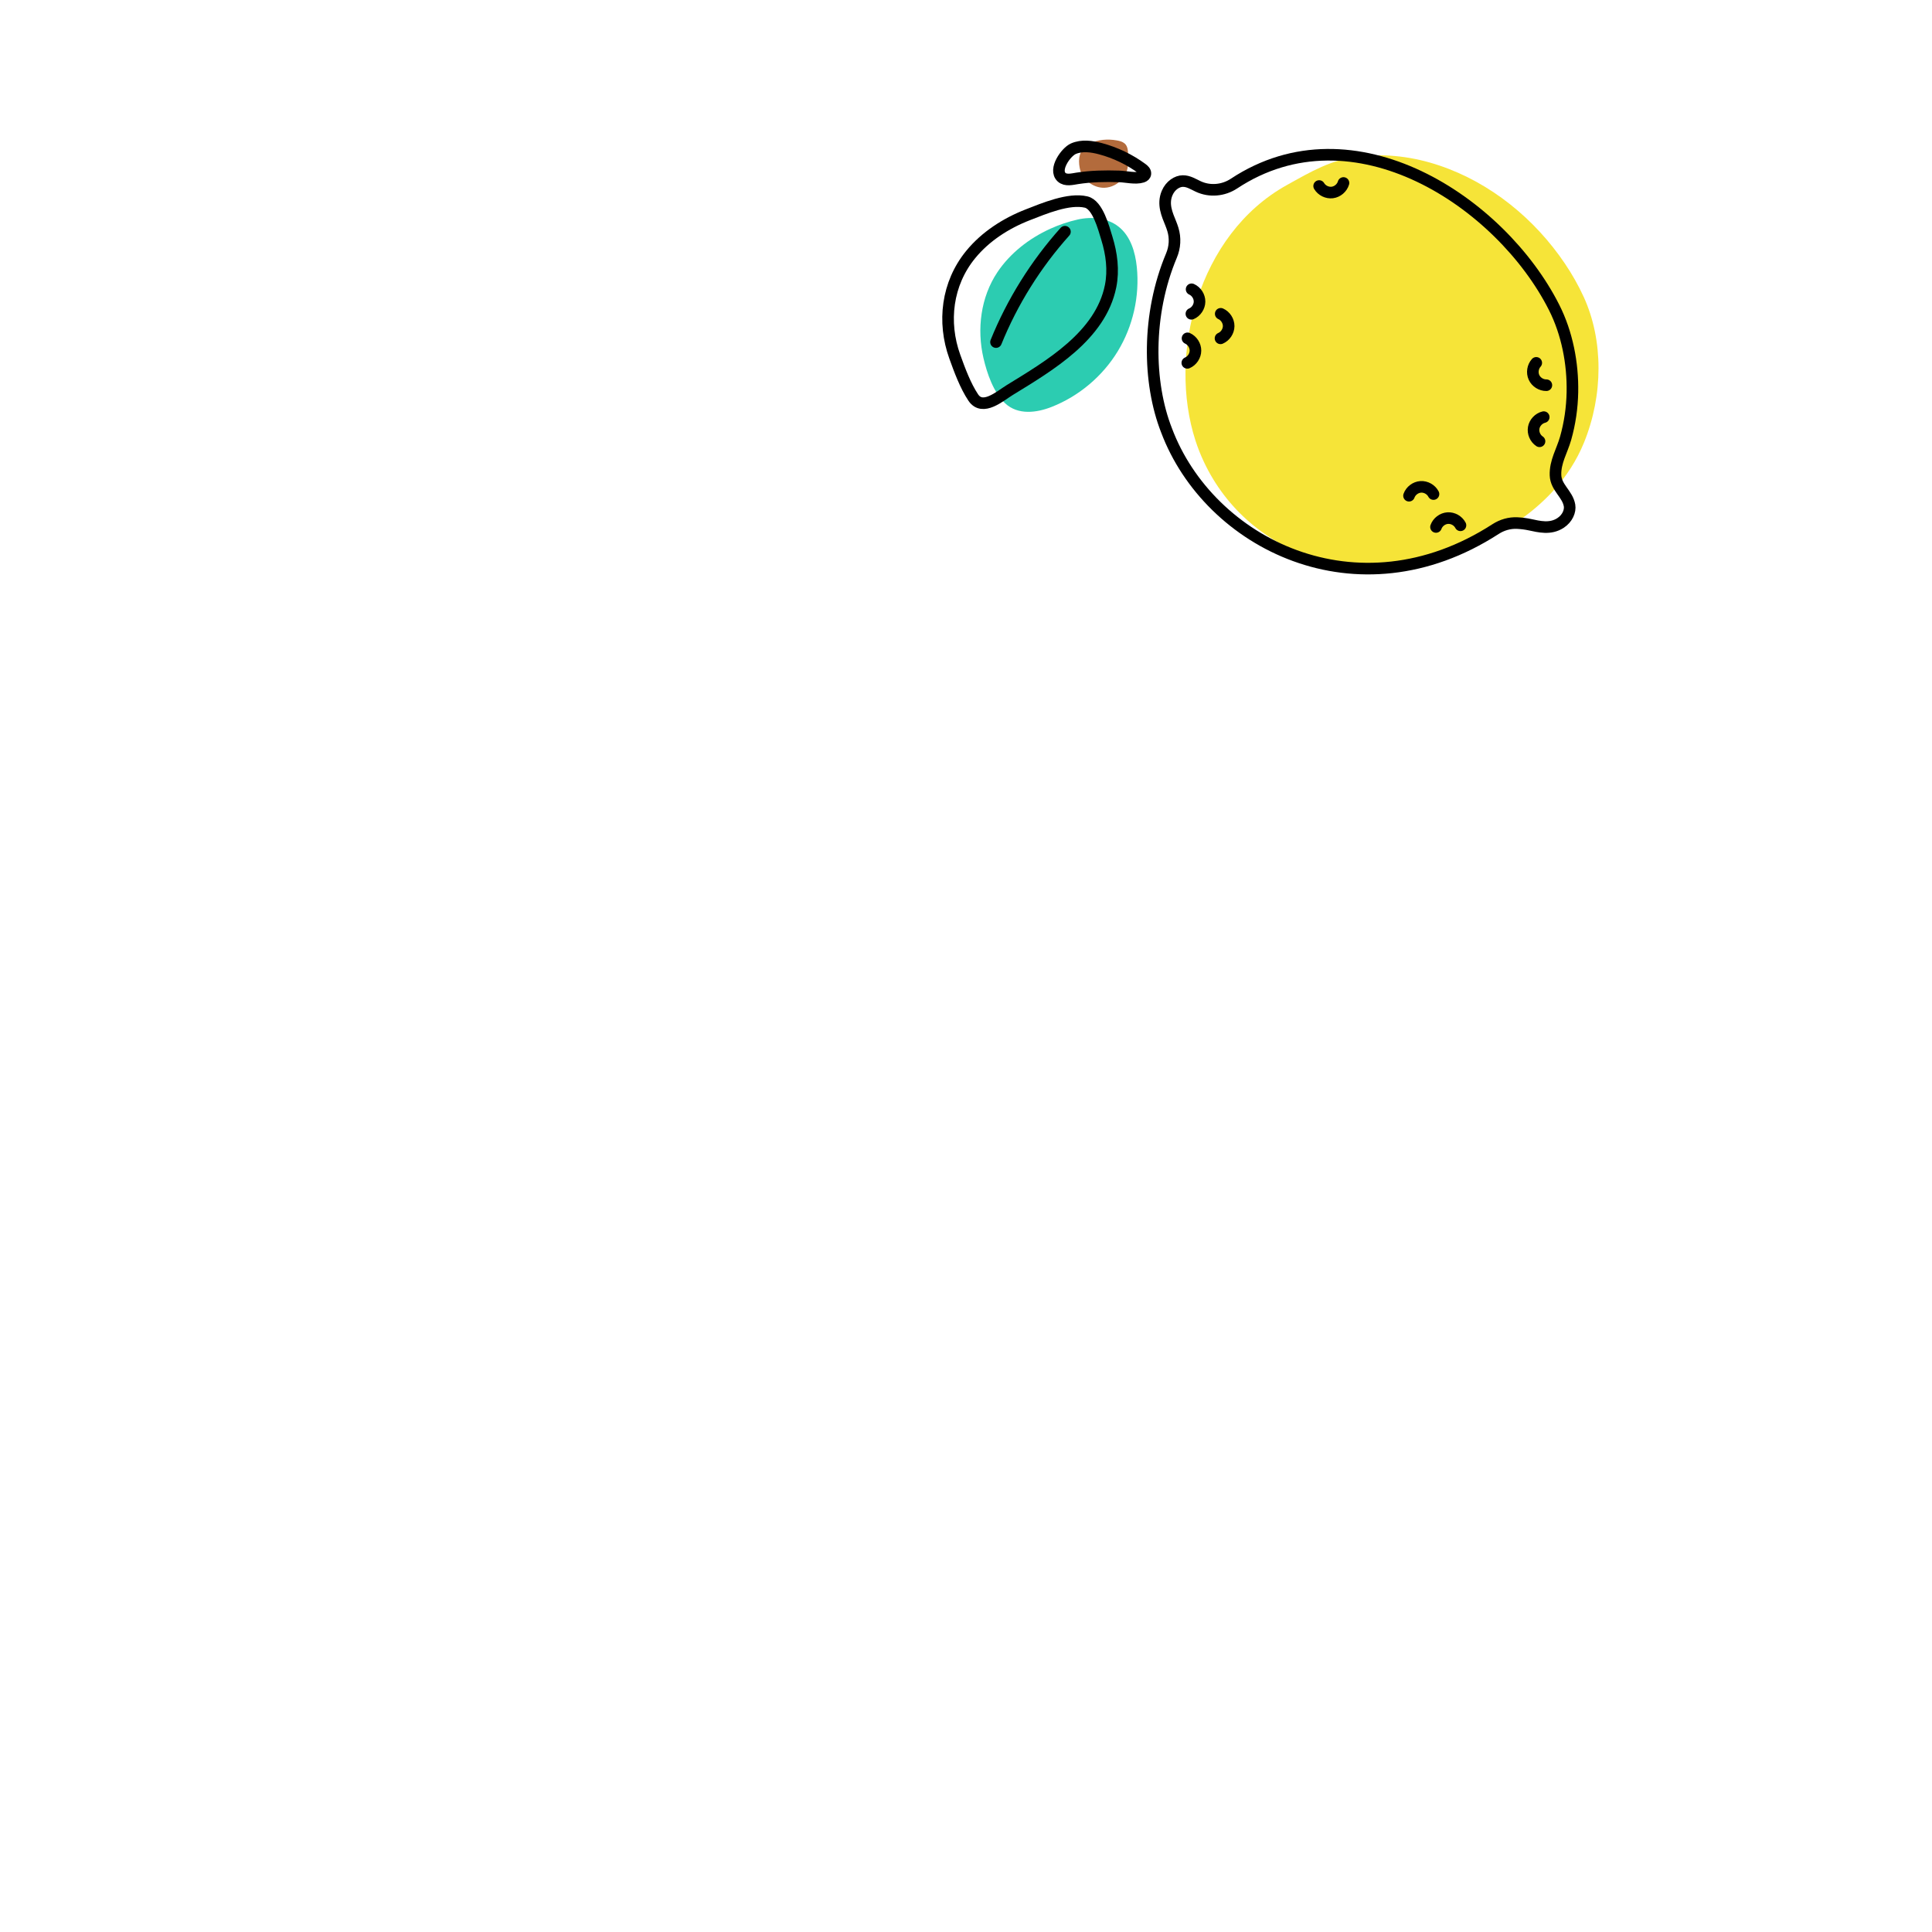
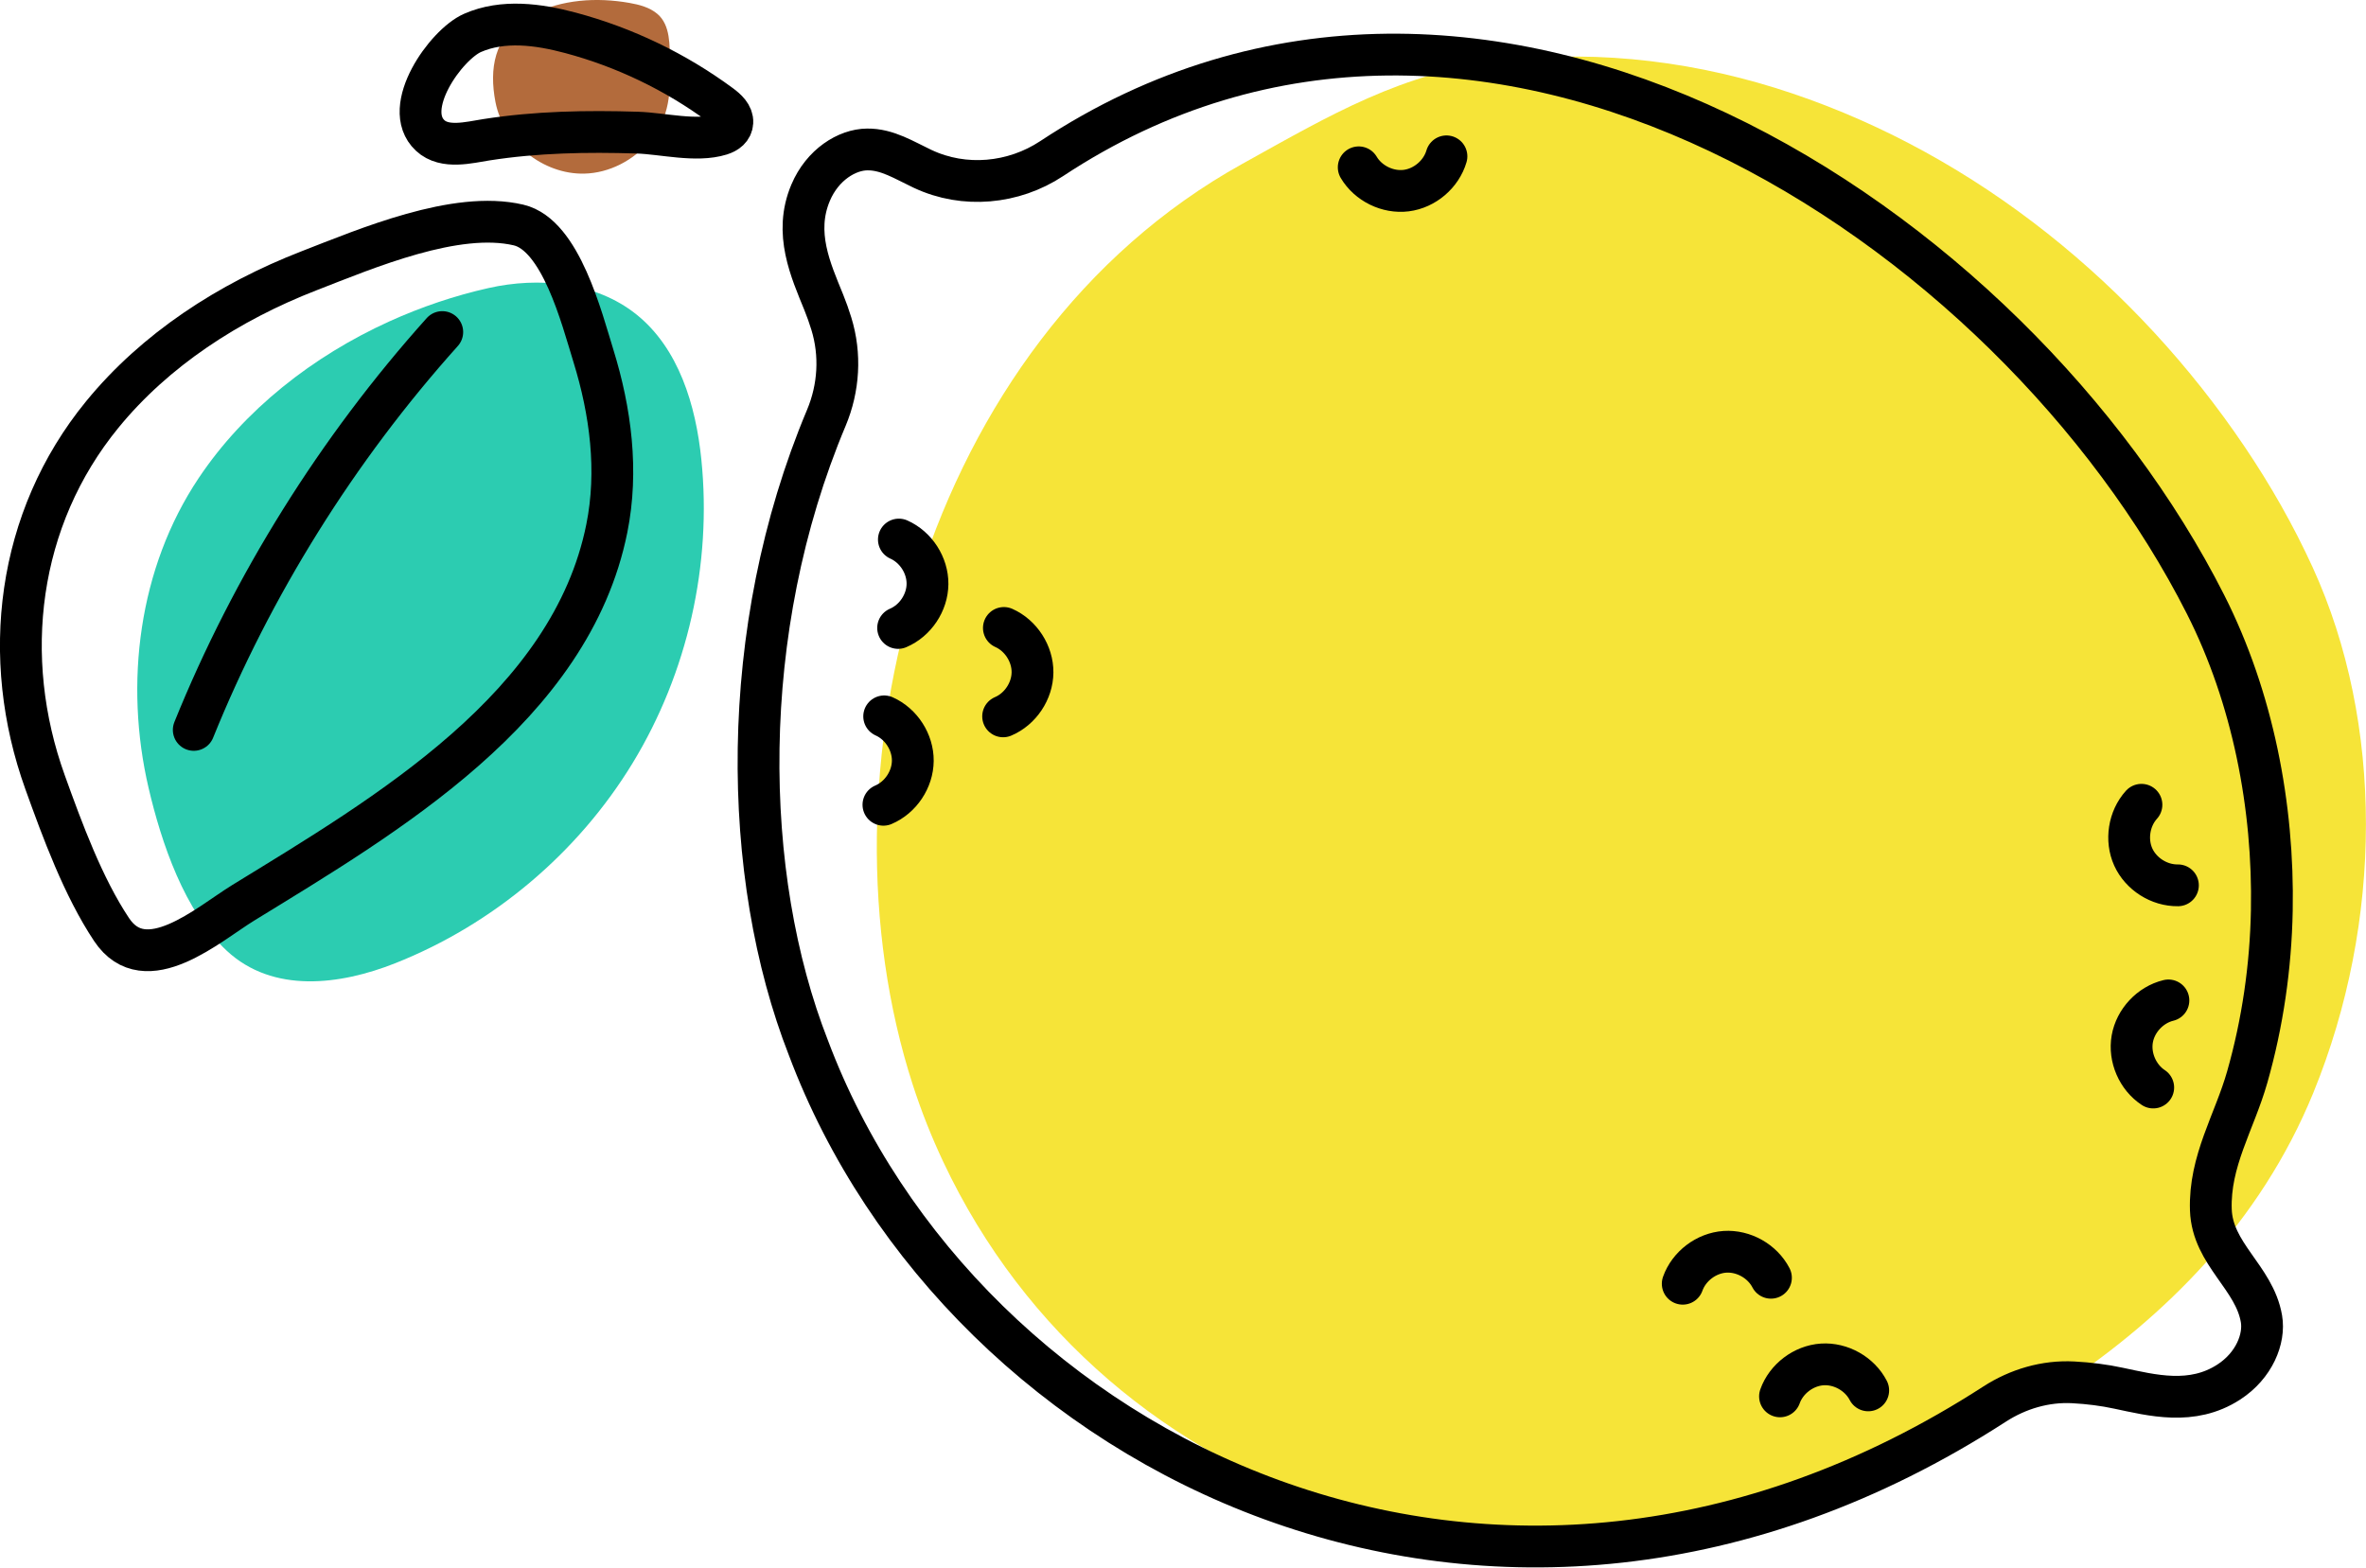
- <svg xmlns="http://www.w3.org/2000/svg" version="1.1" x="0px" y="0px" viewBox="0 0 500 500" style="enable-background:new 0 0 500 500;" xml:space="preserve">
+ <svg xmlns="http://www.w3.org/2000/svg" version="1.1" x="0px" y="0px" style="enable-background:new 0 0 500 500;" xml:space="preserve" viewBox="243.86 36.13 169.84 112.53">
  <g id="OBJECTS">
    <g>
      <g>
        <path style="fill:#F6E438;" d="M402.149,126.83c-6.058,6.714-14.03,11.618-22.335,15.284c-26.575,11.73-56.57,2.2-68.242-22.571     c-0.842-1.786-1.575-3.634-2.19-5.533c-7.173-22.16,0.567-53.291,23.637-66.106c6.358-3.532,11.489-6.585,18.684-7.42     c7.16-0.831,14.248,0.142,20.789,2.345c13.32,4.486,24.719,13.844,32.502,25.382c1.845,2.736,3.494,5.623,4.881,8.657     c5.111,11.179,5.061,25.442,0.044,37.713C408.019,119.226,405.351,123.281,402.149,126.83z" />
        <path style="fill:#2CCCB1;" d="M271.805,59.206c-5.478,2.488-10.4,6.334-13.687,11.252c-4.319,6.461-5.342,14.742-3.593,22.237     c0.917,3.93,2.574,8.867,5.618,11.695c3.324,3.087,8.141,2.453,12.067,0.9c7.044-2.785,13.135-7.92,17.07-14.391     c3.936-6.471,5.694-14.242,4.926-21.777c-0.397-3.9-1.622-7.998-4.69-10.439c-2.903-2.31-6.977-2.688-10.595-1.872     C276.505,57.355,274.106,58.161,271.805,59.206z" />
      </g>
      <g>
        <path style="fill:#B36B3C;" d="M281.474,37.509c0.199-0.124,0.396-0.236,0.587-0.334c2.121-1.088,4.628-1.25,6.975-0.837     c0.719,0.126,1.457,0.319,2.014,0.791c0.952,0.807,0.878,2.293,0.901,3.42c0.045,2.172,0.025,3.986-1.464,5.73     c-1.16,1.36-2.88,2.274-4.683,2.316c-2.969,0.069-5.818-2.228-6.379-5.144C278.964,41.042,279.362,38.826,281.474,37.509z" />
        <path style="fill:none;stroke:#000000;stroke-width:3;stroke-linecap:round;stroke-linejoin:round;stroke-miterlimit:10;" d="     M295.595,45.787c-1.759,0.549-4.163-0.078-5.981-0.135c-3.638-0.114-7.242-0.051-10.844,0.512     c-1.243,0.194-2.986,0.665-4.03-0.308c-2.12-1.976,1.131-6.526,3.037-7.363c2.191-0.962,4.727-0.622,7.038-0.004     c3.871,1.034,7.544,2.801,10.767,5.18c0.423,0.312,0.882,0.724,0.848,1.249C296.402,45.377,296.048,45.645,295.595,45.787z" />
        <path style="fill:none;stroke:#000000;stroke-width:3;stroke-linecap:round;stroke-linejoin:round;stroke-miterlimit:10;" d="     M403.847,135.352c-2.639,1.712-5.518,0.944-7.91,0.441c-1.032-0.223-2.123-0.362-3.253-0.422     c-1.993-0.106-3.968,0.477-5.644,1.561c-35.829,23.16-74.153,3.684-85.148-25.573c-4.827-12.325-5.134-29.967,1.284-45.228     c0.902-2.146,1.047-4.543,0.36-6.767c-0.163-0.529-0.345-1.041-0.545-1.534c-0.924-2.279-2.169-4.969-0.942-7.866     c0.851-2.014,2.617-3.095,4.064-3.104c1.434-0.019,2.66,0.773,3.938,1.375c0.019,0.009,0.039,0.018,0.058,0.027     c2.97,1.394,6.504,1.064,9.241-0.744c30.991-20.476,69.051,4.771,82.836,32.013c3.39,6.699,4.897,14.497,4.753,21.971     c-0.078,4.037-0.659,8.066-1.764,11.951c-0.922,3.242-2.732,6.031-2.612,9.533c0.11,3.191,3.126,4.849,3.633,7.824     C406.439,132.236,405.682,134.163,403.847,135.352z" />
        <path style="fill:none;stroke:#000000;stroke-width:3;stroke-linecap:round;stroke-linejoin:round;stroke-miterlimit:10;" d="     M266.043,55.57c-5.779,2.242-11.046,5.677-14.84,10.317c-6.135,7.501-7.329,17.458-4.107,26.403     c1.245,3.459,2.73,7.506,4.774,10.577c2.43,3.651,6.957-0.392,9.455-1.926c10.274-6.31,23.511-14.023,26.096-26.882     c0.829-4.124,0.271-8.392-0.962-12.376c-0.84-2.715-2.344-8.687-5.376-9.399C276.588,51.229,270.185,53.963,266.043,55.57z" />
        <path style="fill:none;stroke:#000000;stroke-width:3;stroke-linecap:round;stroke-linejoin:round;stroke-miterlimit:10;" d="     M275.608,59.969c-7.519,8.379-13.643,18.184-17.84,28.562" />
        <path style="fill:none;stroke:#000000;stroke-width:3;stroke-linecap:round;stroke-linejoin:round;stroke-miterlimit:10;" d="     M308.384,74.865c1.224,0.544,2.067,1.852,2.055,3.191c-0.011,1.339-0.876,2.633-2.109,3.156" />
        <path style="fill:none;stroke:#000000;stroke-width:3;stroke-linecap:round;stroke-linejoin:round;stroke-miterlimit:10;" d="     M315.922,81.212c1.224,0.544,2.066,1.852,2.055,3.191c-0.011,1.339-0.876,2.633-2.109,3.156" />
        <path style="fill:none;stroke:#000000;stroke-width:3;stroke-linecap:round;stroke-linejoin:round;stroke-miterlimit:10;" d="     M307.329,87.559c1.224,0.544,2.067,1.852,2.055,3.191c-0.011,1.339-0.876,2.633-2.109,3.156" />
        <path style="fill:none;stroke:#000000;stroke-width:3;stroke-linecap:round;stroke-linejoin:round;stroke-miterlimit:10;" d="     M347.692,47.354c-0.377,1.285-1.562,2.294-2.891,2.46c-1.329,0.166-2.726-0.519-3.408-1.672" />
        <path style="fill:none;stroke:#000000;stroke-width:3;stroke-linecap:round;stroke-linejoin:round;stroke-miterlimit:10;" d="     M400.199,99.689c-1.339,0.021-2.653-0.813-3.206-2.033c-0.552-1.22-0.311-2.758,0.588-3.75" />
        <path style="fill:none;stroke:#000000;stroke-width:3;stroke-linecap:round;stroke-linejoin:round;stroke-miterlimit:10;" d="     M398.427,114.205c-1.119-0.736-1.736-2.165-1.506-3.484c0.23-1.319,1.295-2.455,2.596-2.769" />
        <path style="fill:none;stroke:#000000;stroke-width:3;stroke-linecap:round;stroke-linejoin:round;stroke-miterlimit:10;" d="     M364.652,128.292c0.449-1.262,1.689-2.201,3.026-2.292c1.336-0.09,2.692,0.673,3.307,1.863" />
        <path style="fill:none;stroke:#000000;stroke-width:3;stroke-linecap:round;stroke-linejoin:round;stroke-miterlimit:10;" d="     M371.635,136.377c0.449-1.262,1.69-2.201,3.026-2.292c1.336-0.09,2.692,0.673,3.307,1.863" />
      </g>
    </g>
  </g>
</svg>
